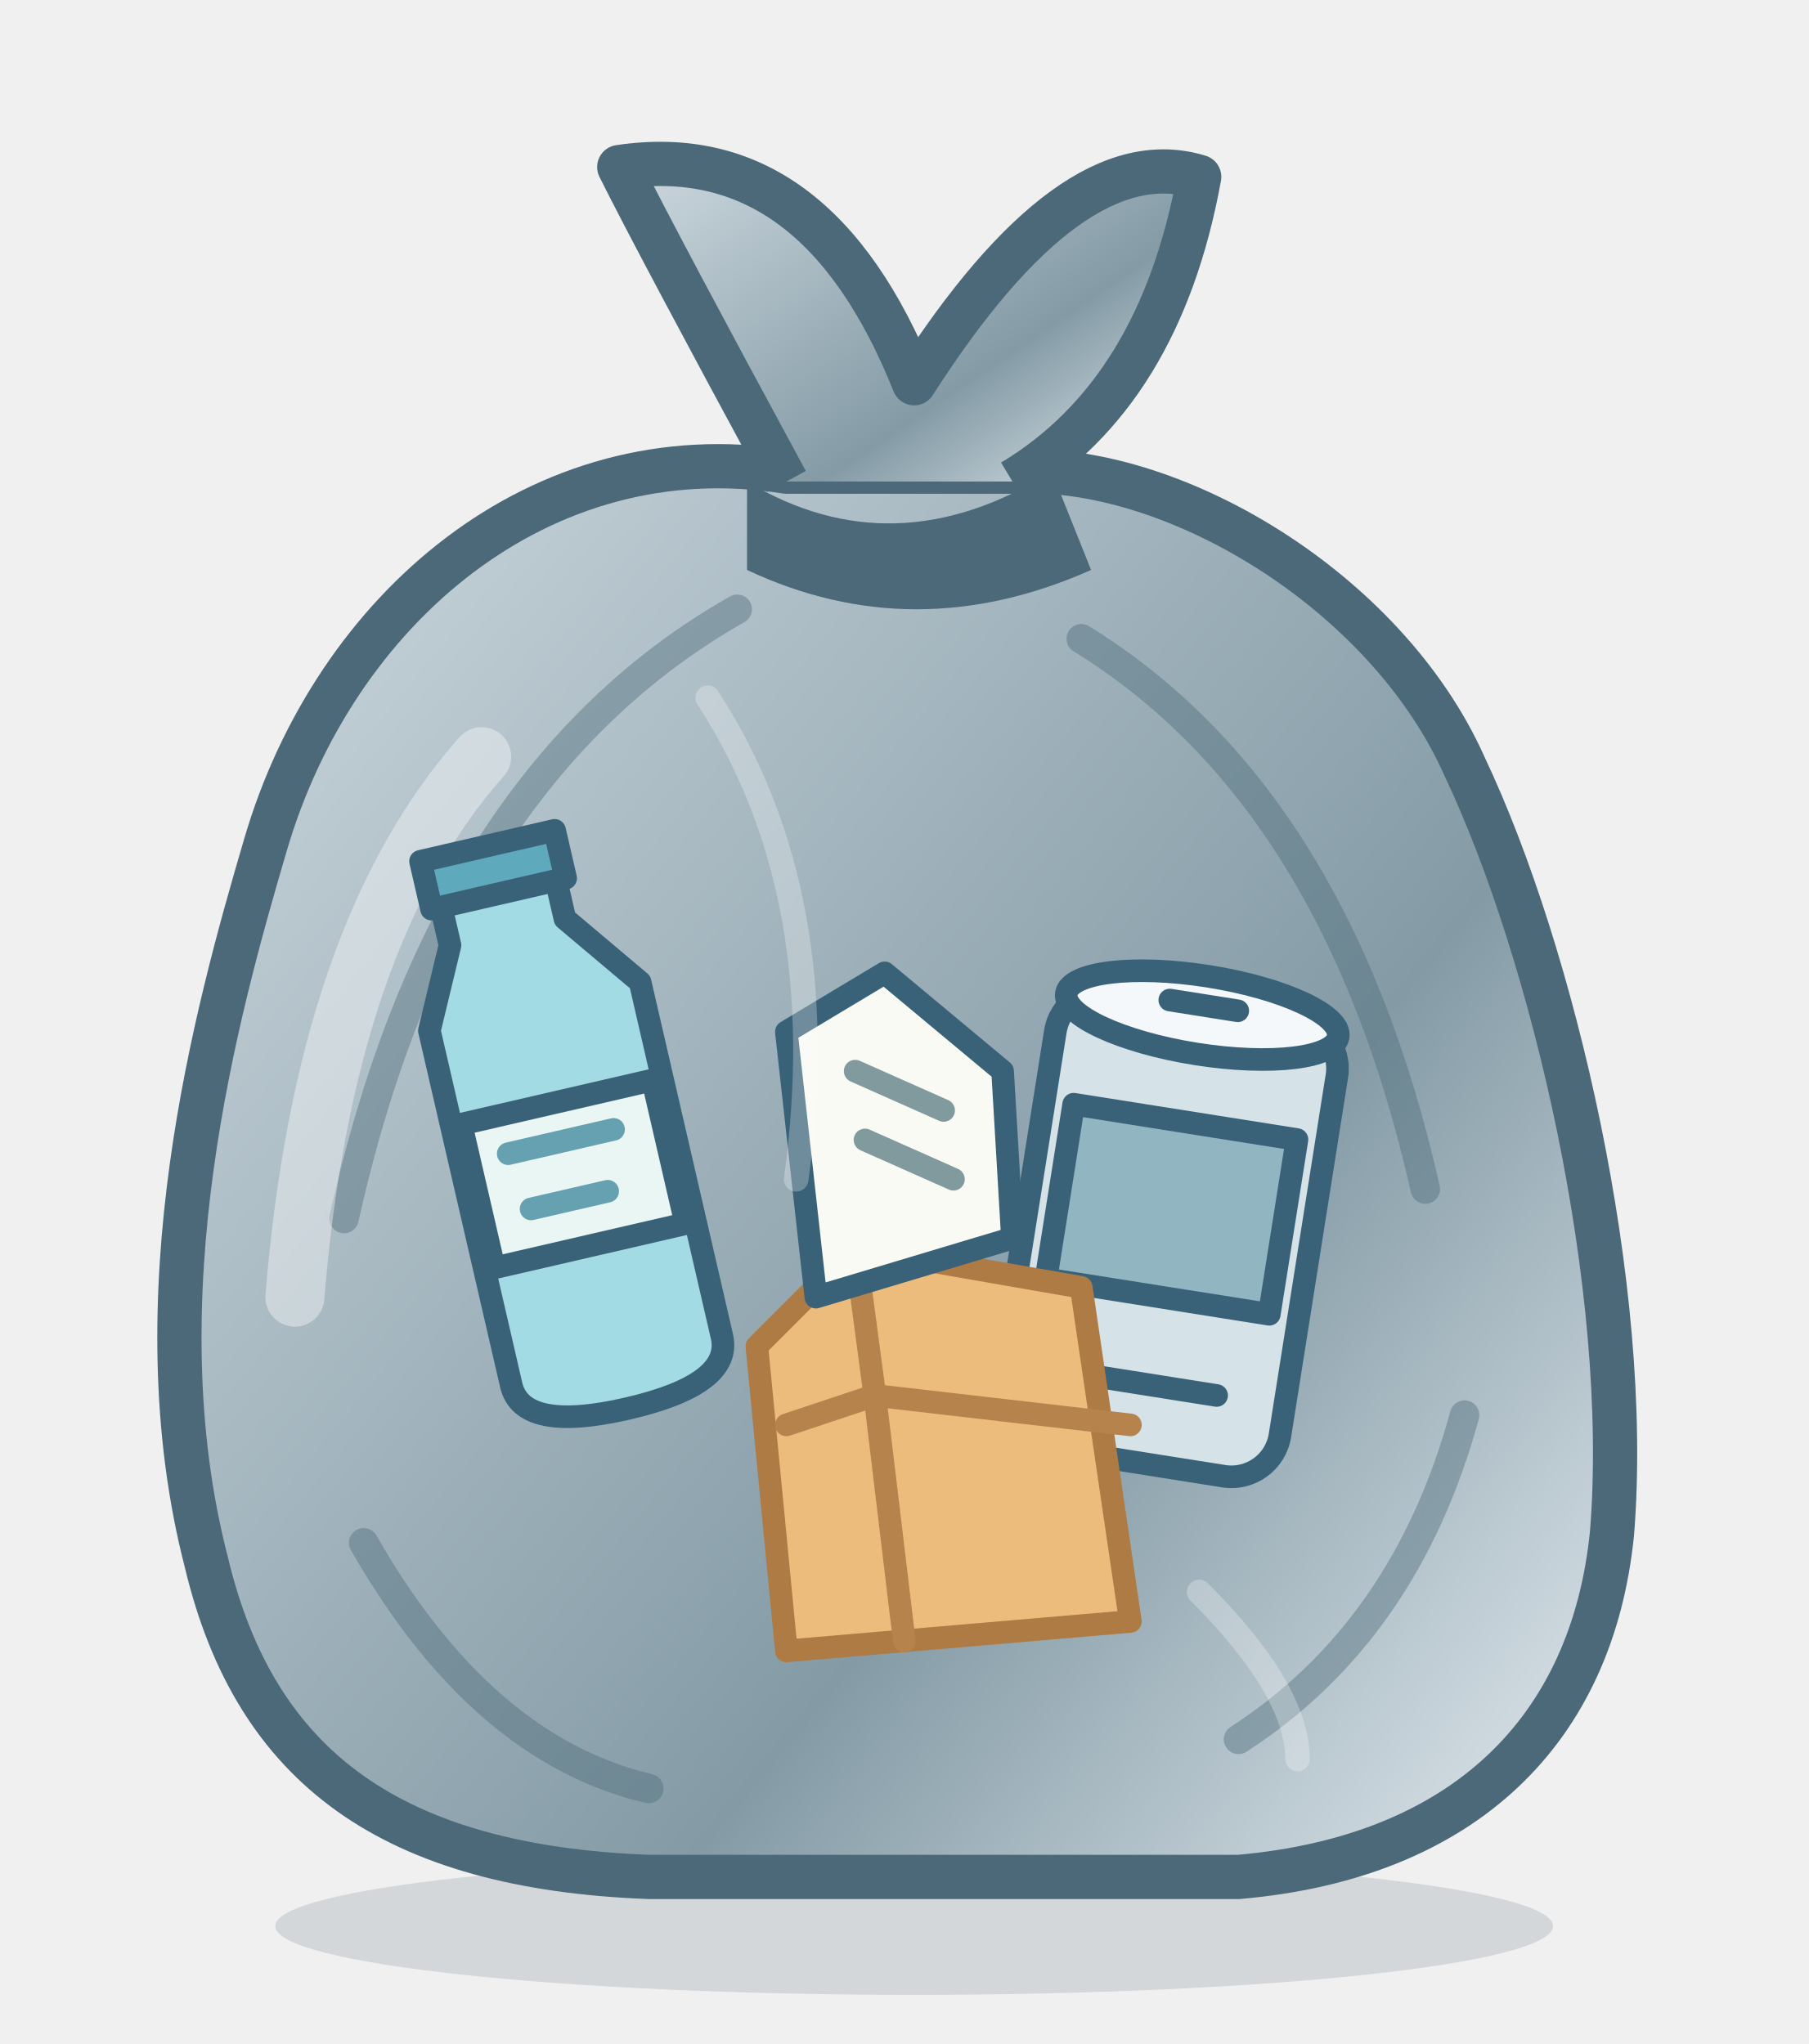
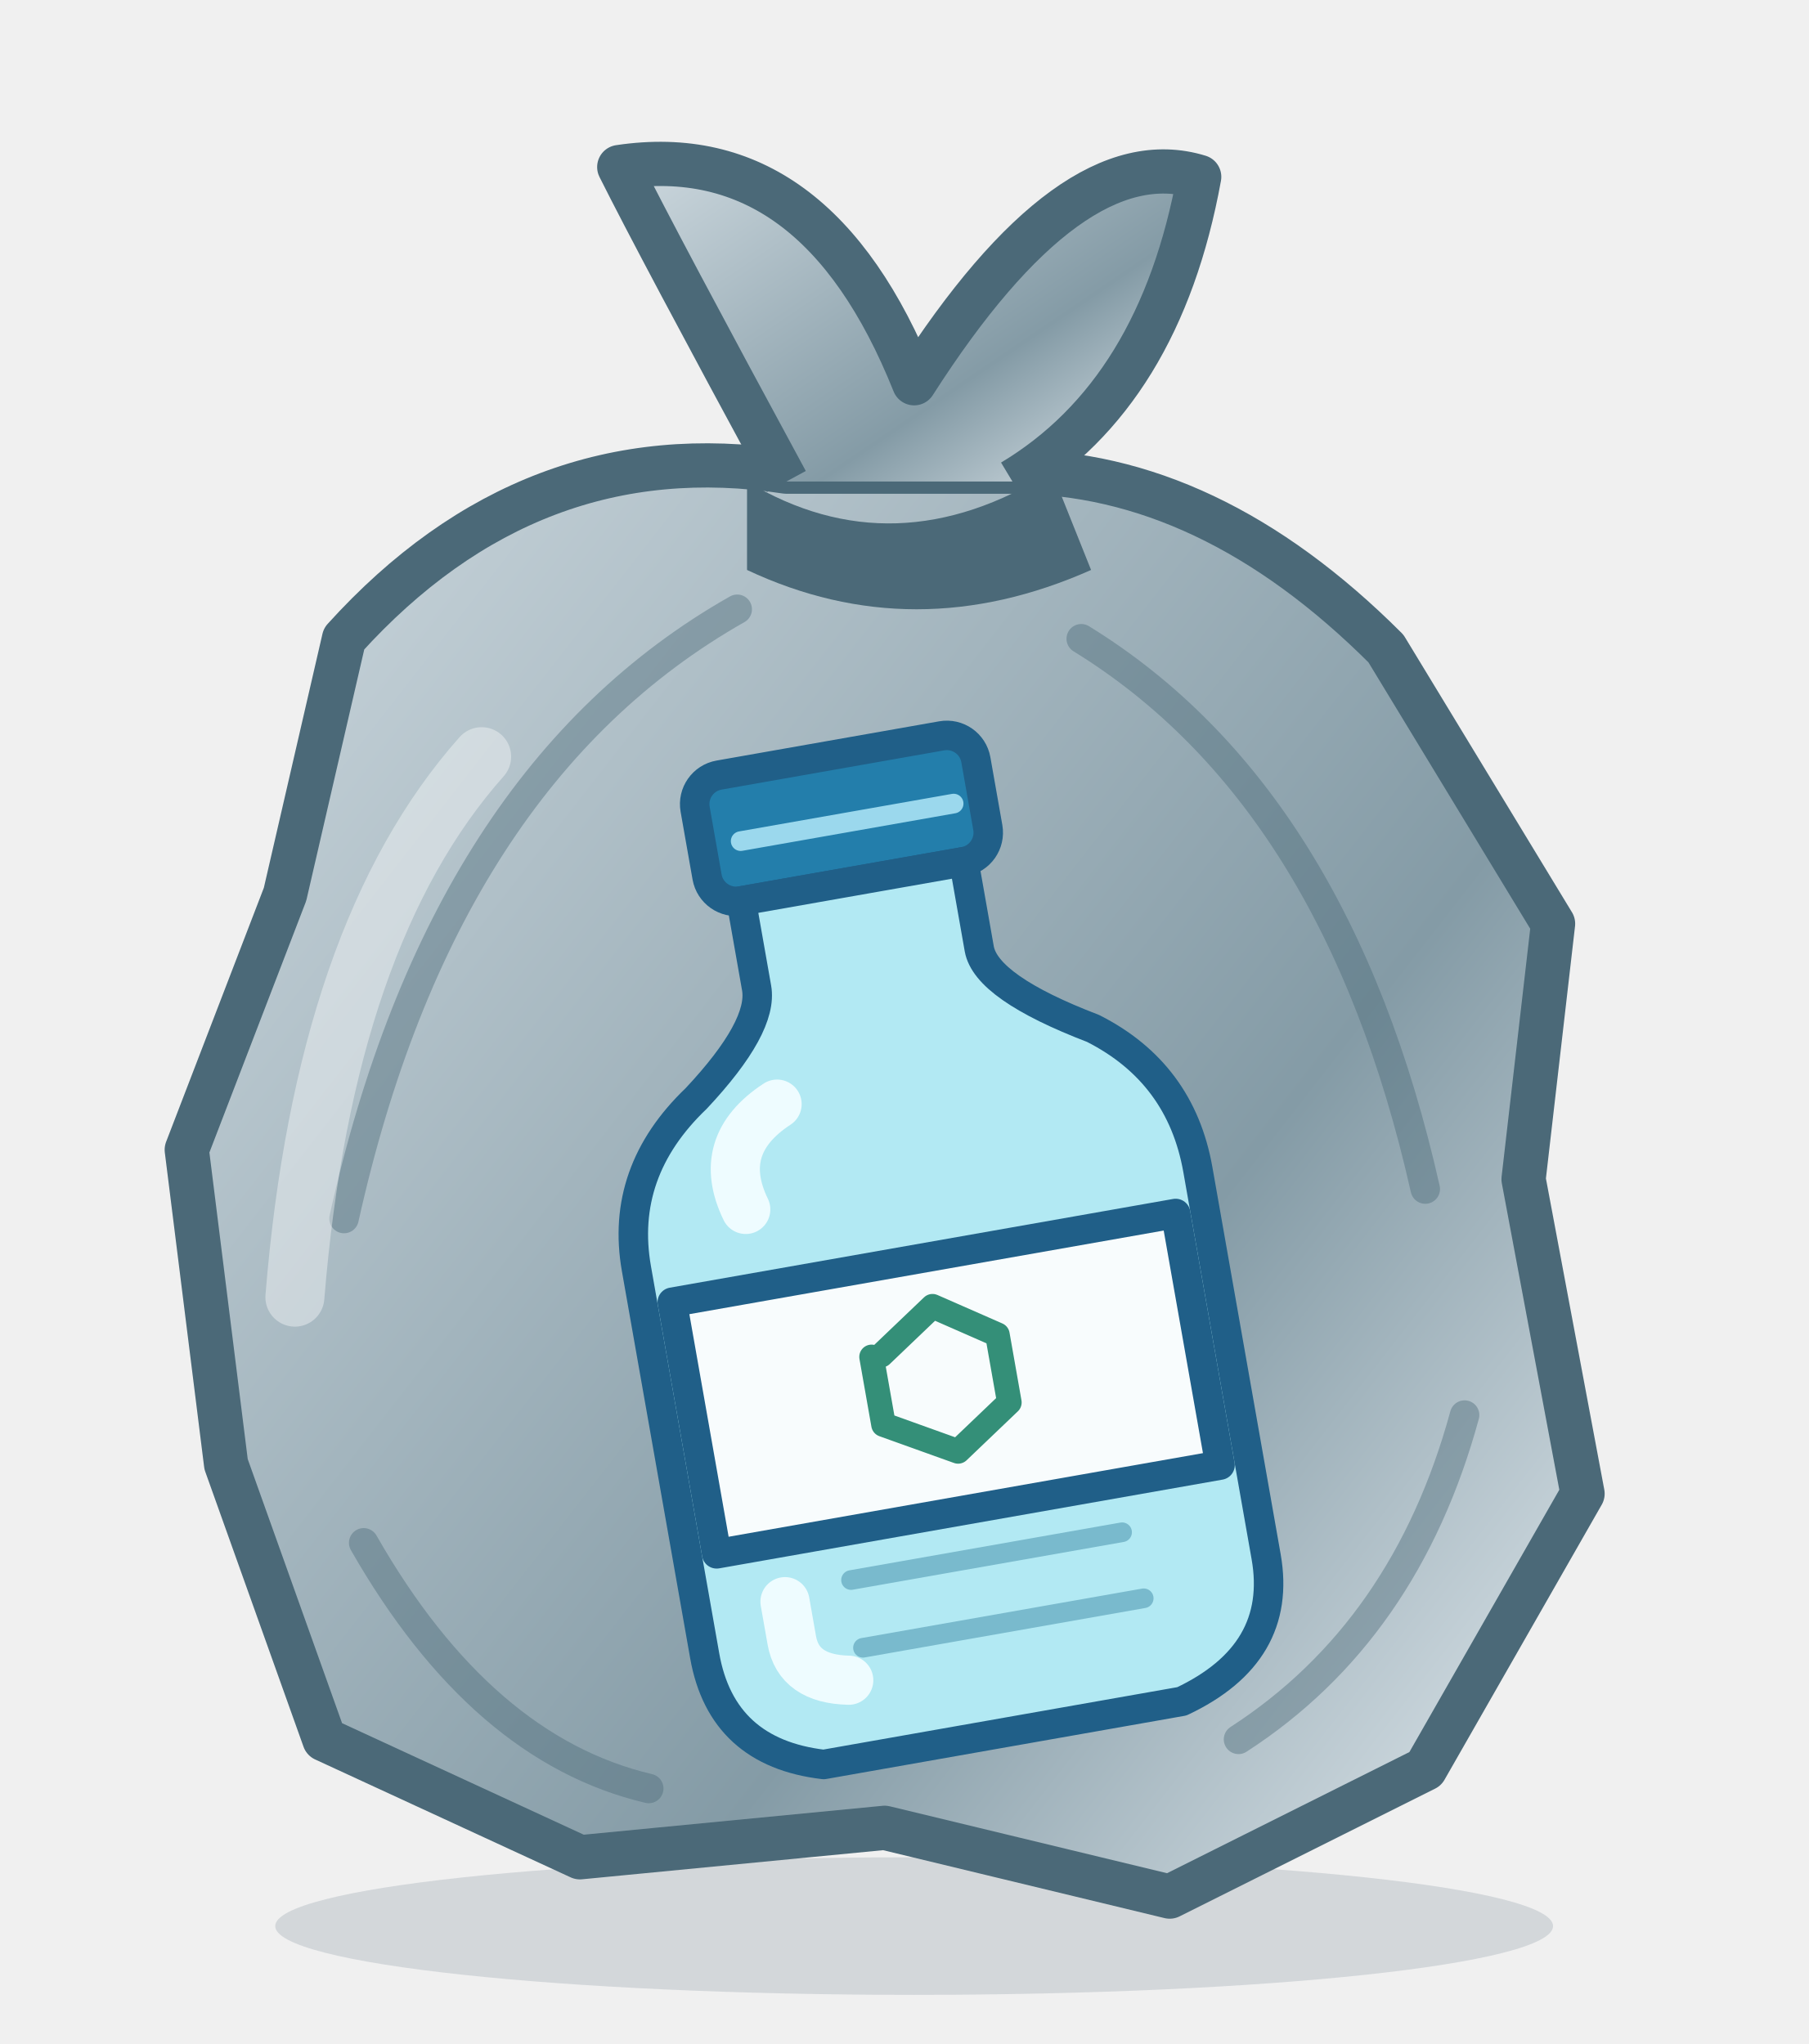
<svg xmlns="http://www.w3.org/2000/svg" viewBox="0 0 184 208">
  <defs>
    <linearGradient id="bag" x1="0" y1="0" x2="1" y2=".8">
      <stop stop-color="#ced9df" />
      <stop offset=".7" stop-color="#849ba6" />
      <stop offset="1" stop-color="#ced9df" />
    </linearGradient>
  </defs>
  <ellipse cx="93" cy="196" rx="65" ry="7" fill="#102e48" opacity=".13" />
-   <path d="M80 48C55 44 34 62 27 86C22 103 14 132 21 159C26 180 40 190 66 191L126 191C149 189 162 176 164 156C166 131 158 97 149 78C141 60 119 47 103 48Z" fill="url(#bag)" stroke="#4b6978" stroke-width="4.5" stroke-linejoin="round" />
+   <path d="M80 48Q54 44 35 65L29 91L19 117L23 149L33 177L59 189L90 186L119 193L145 180L161 152L155 120L158 94L141 66Q123 48 103 48Z" fill="url(#bag)" stroke="#4b6978" stroke-width="4.5" stroke-linejoin="round" />
  <path d="M80 49Q67 25 63 17Q83 14 93 39Q109 14 122 18Q118 40 103 49" fill="url(#bag)" stroke="#4b6978" stroke-width="4.5" stroke-linejoin="round" />
  <path d="M76 49Q91 58 107 48L111 58Q93 66 76 58Z" fill="#4b6978" />
  <path d="M75 62Q45 79 35 124M110 65Q136 81 145 121M37 157Q49 178 66 182M126 177Q143 166 149 144" fill="none" stroke="#4b6978" stroke-width="3" opacity=".42" stroke-linecap="round" />
  <path d="M49 77Q33 95 30 132" fill="none" stroke="#fff" stroke-width="6" opacity=".38" stroke-linecap="round" />
-   <g stroke="#396278" stroke-width="2.3" stroke-linecap="round" stroke-linejoin="round">
-     <g transform="rotate(-13 58 118)">
-       <path d="M51 94V86H63V94L69 102V139Q69 144 58 144Q47 144 47 139V102Z" fill="#a3dbe4" />
-       <path d="M50 85H64V90H50Z" fill="#5fa9bc" />
-       <path d="M48 112H68V127H48Z" fill="#eaf6f4" />
-       <path d="M52 116H63M53 122H61" stroke="#66a1b2" />
-     </g>
-     <g transform="rotate(9 119 121)">
-       <rect x="105" y="102" width="29" height="47" rx="5" fill="#d5e2e8" />
-       <ellipse cx="119.5" cy="103" rx="14" ry="4" fill="#f4f8fa" />
-       <path d="M116 102H123M108 114H131V132H108Z" fill="#91b5c1" />
-       <path d="M112 141H127" />
-     </g>
-     <path d="M77 137 87 127 110 131 115 165 80 168Z" fill="#ebbc7c" stroke="#ad7b43" />
-     <path d="M87 127 89 142 115 145M80 145 89 142 92 167" fill="none" stroke="#b5834b" />
-     <path d="M80 105 90 99 102 109 103 126 83 132Z" fill="#f8faf3" />
-     <path d="M87 109 96 113M88 116 97 120" stroke="#809a9e" />
+   <g transform="rotate(-10 94 128)" stroke="#205f88" stroke-width="3" stroke-linecap="round" stroke-linejoin="round">
+     <rect x="79" y="76" width="29" height="13" rx="3" fill="#237eab" />
+     <path d="M82 89V98Q82 102 74 108Q65 114 65 124V164Q65 174 75 177H112Q123 174 123 164V124Q123 114 115 108Q105 102 105 98V89Z" fill="#b2e9f3" />
+     <path d="M83 83H105" stroke="#9bd8ed" stroke-width="2" />
+     <path d="M68 128H120V154H68Z" fill="#f8fcfd" />
+     <path d="M77 120Q75 113 82 110M74 160V164Q74 168 79 169" fill="none" stroke="#eefcff" stroke-width="5" />
+     <path d="M81 159H109M81 166H110" stroke="#79bacd" stroke-width="2" />
+     <path d="M88 137 94 133 100 137M100 137V144L94 148M94 148 87 144V137" fill="none" stroke="#348f78" stroke-width="2.5" />
  </g>
-   <path d="M72 71Q85 91 81 120M122 162Q132 172 132 179" fill="none" stroke="#fff" stroke-width="2.5" opacity=".27" stroke-linecap="round" />
</svg>
